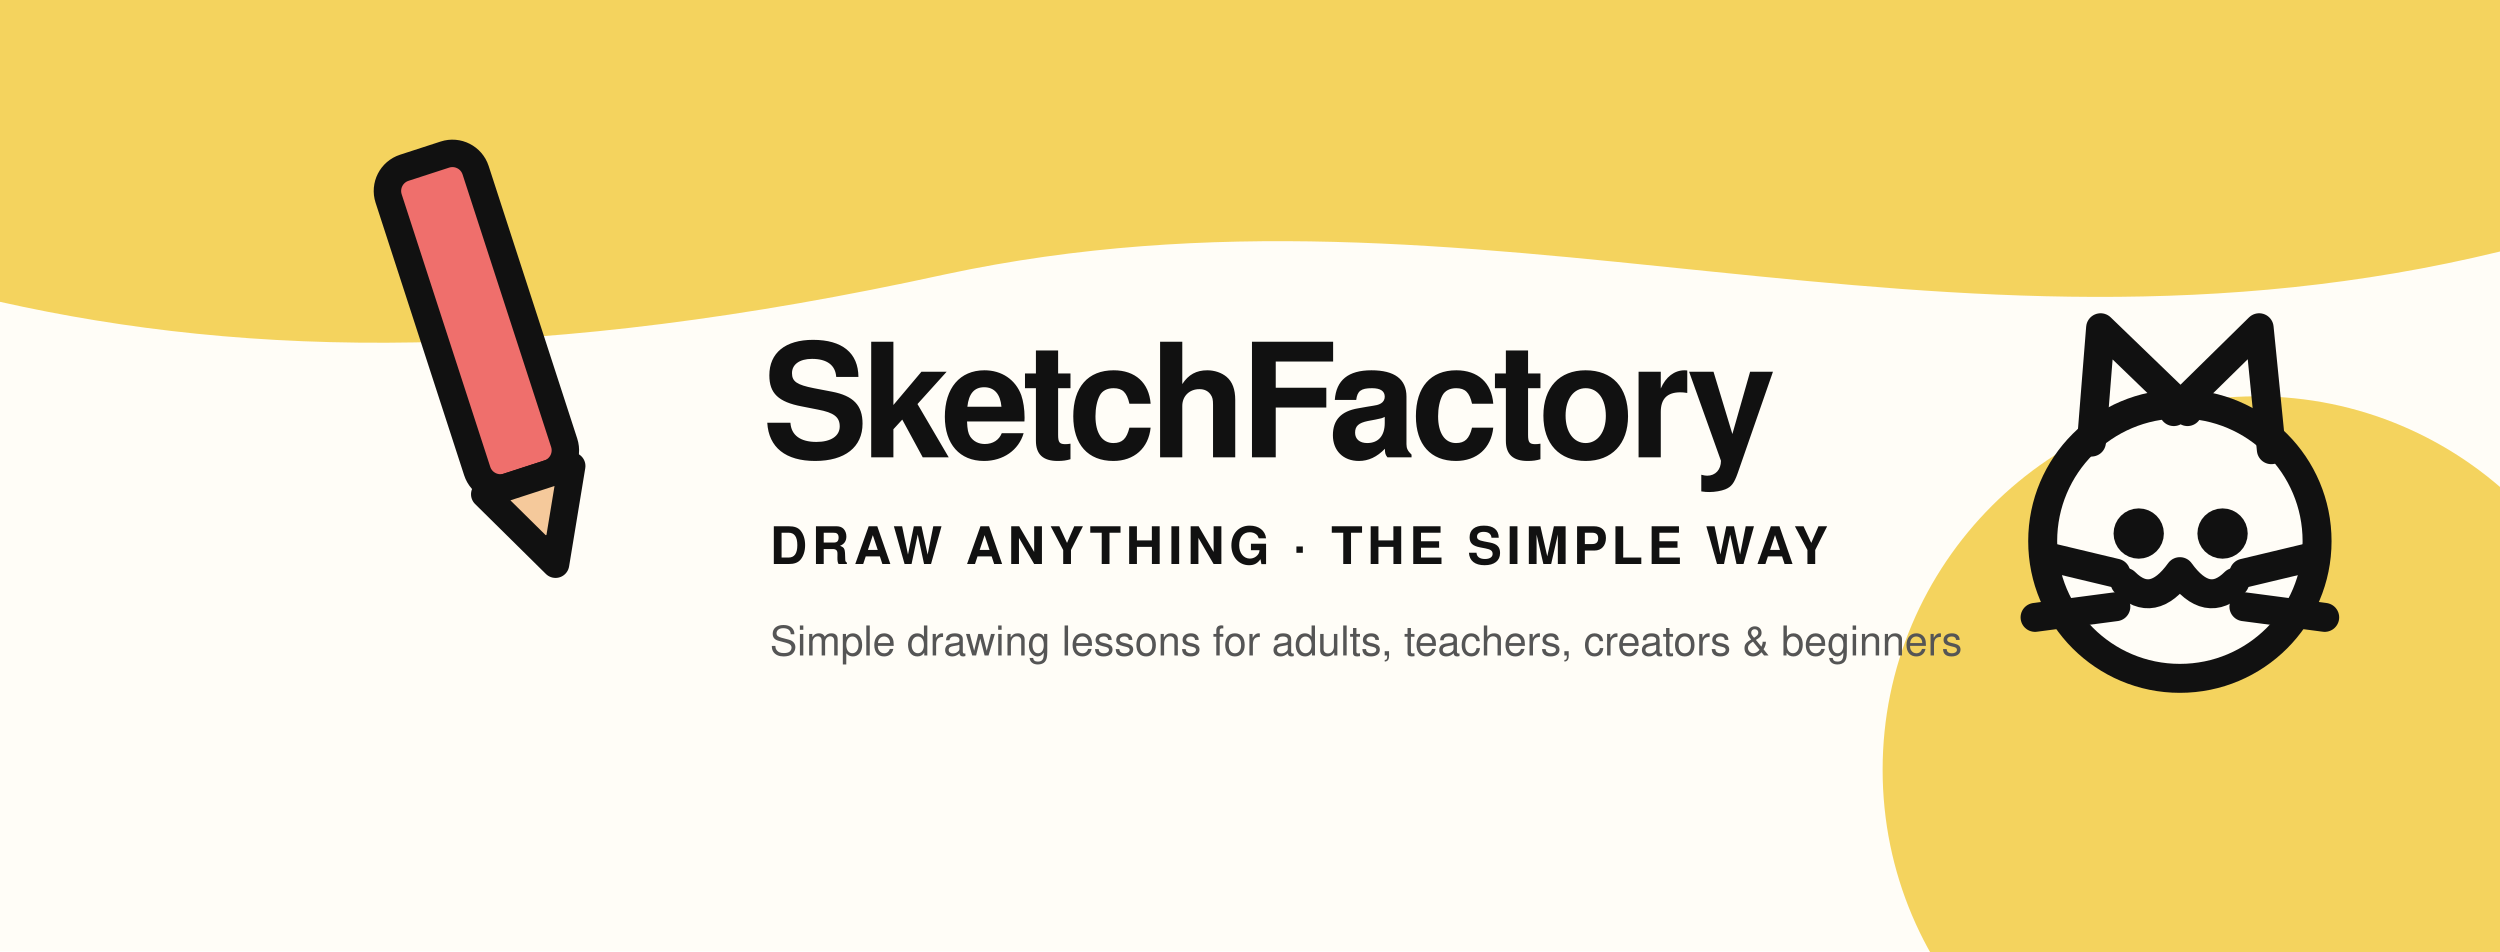
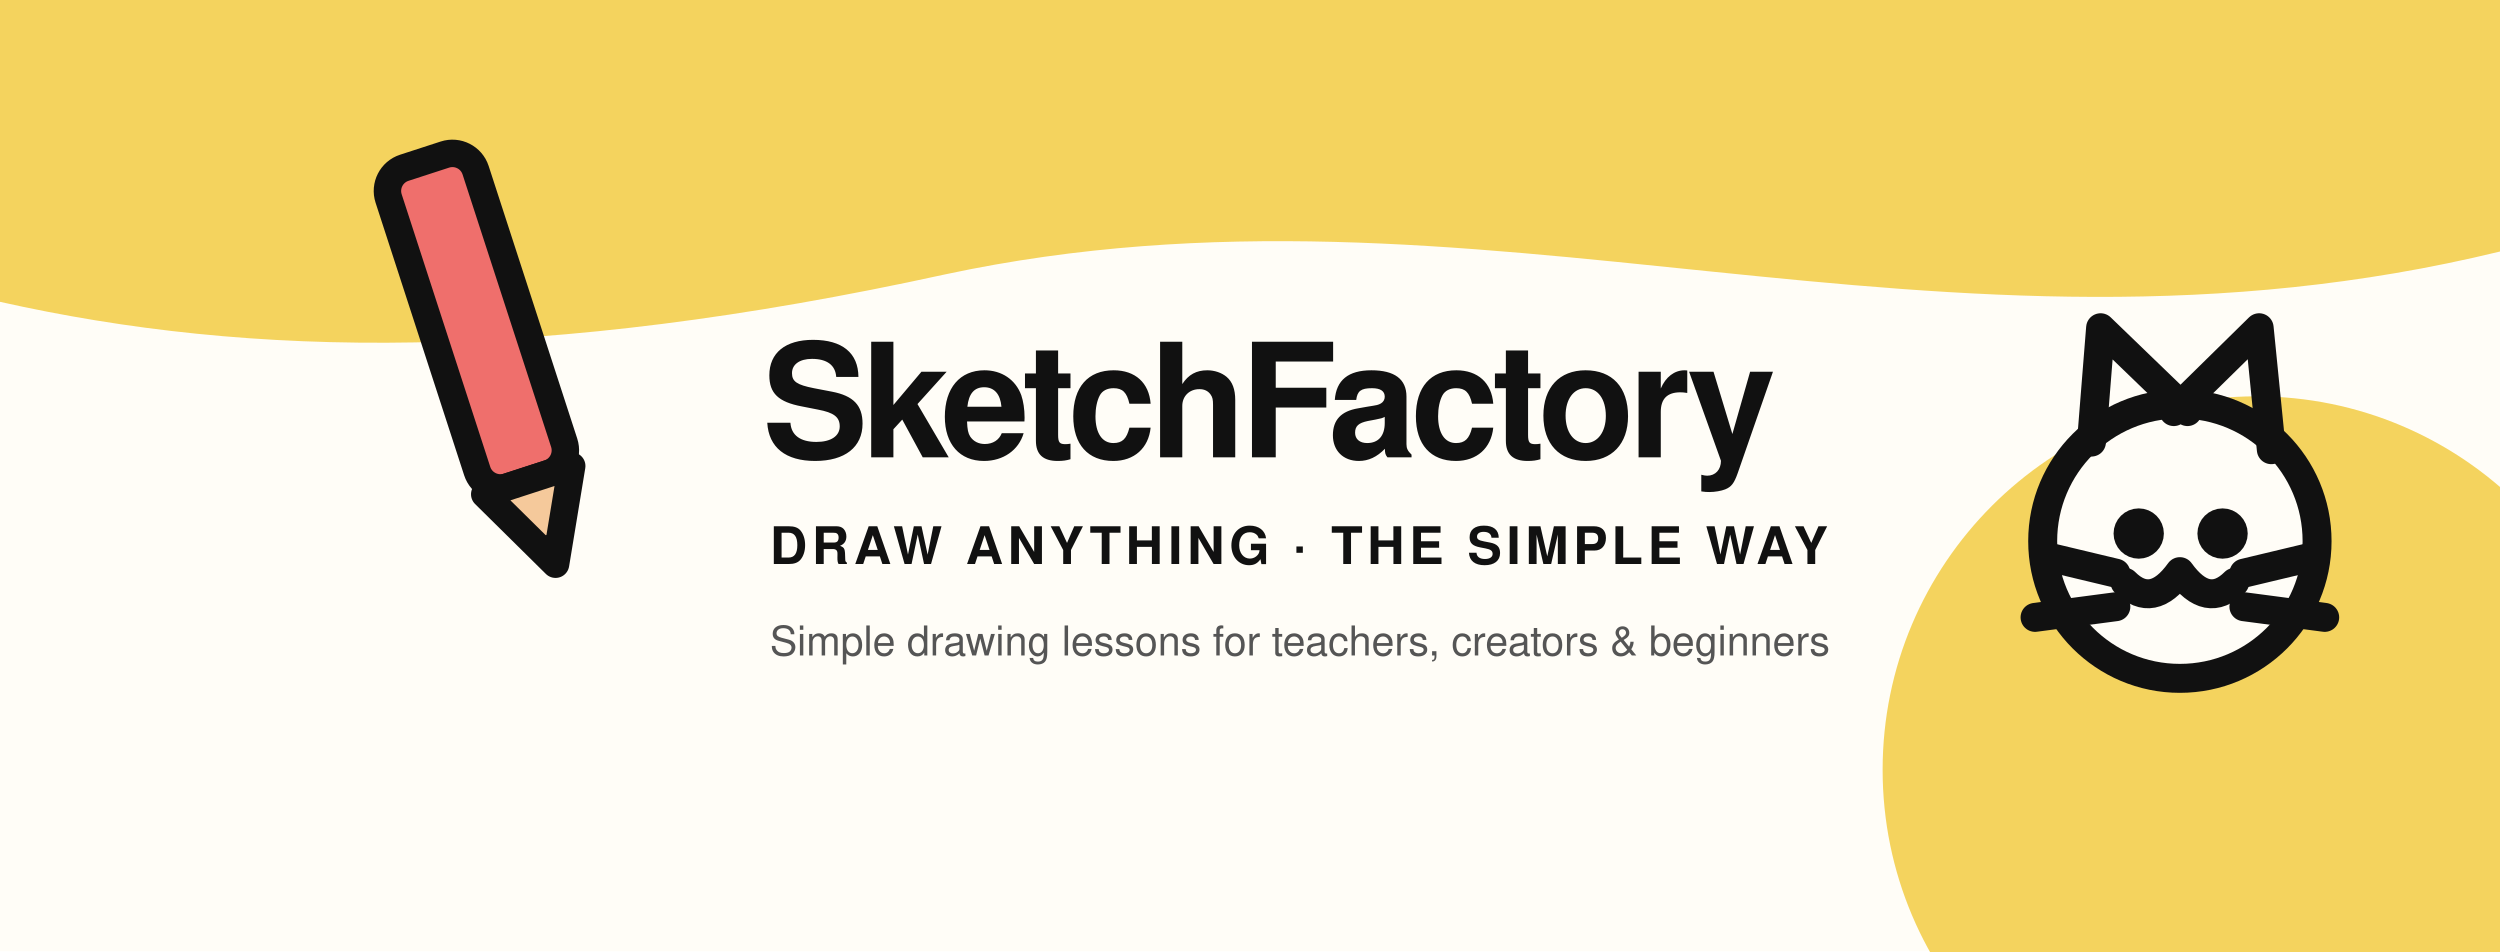
<svg xmlns="http://www.w3.org/2000/svg" width="1640" height="624" viewBox="0 0 1640 624">
  <rect width="1640" height="624" fill="#FFFDF7" />
  <path d="M0 0 H1640 V165 C1270 255 970 105 620 180 C355 238 165 235 0 198 Z" fill="#F4D35E" />
  <circle cx="1480" cy="505" r="245" fill="#F4D35E" />
  <g transform="translate(500 205)" font-family="Helvetica Neue,Helvetica,Arial,sans-serif">
    <text x="0" y="95" font-size="104" font-weight="800" letter-spacing="-4" fill="#111111">SketchFactory</text>
    <text x="5" y="165" font-size="34" font-weight="700" letter-spacing="3" fill="#111111">DRAW ANYTHING · THE SIMPLE WAY</text>
    <text x="5" y="225" font-size="27" font-weight="500" fill="#555555">
-       Simple drawing lessons for adults, teachers, creators &amp; beginners
+       Simple drawing lessons for teachers, creators &amp; beginners
    </text>
  </g>
  <g transform="translate(1330 250)" fill="none" stroke="#111111" stroke-width="19" stroke-linecap="round" stroke-linejoin="round">
    <circle cx="100" cy="105" r="90" fill="#FFFDF7" />
    <path d="M42 40 L48 -35 L105 20 M96 20 L152 -35 L160 45" />
    <circle cx="73" cy="100" r="7" fill="#111111" />
    <circle cx="128" cy="100" r="7" fill="#111111" />
    <path d="M100 125 Q82 150 64 132 M100 125 Q118 150 136 132" />
    <path d="M58 126 L12 115 M58 148 L5 155 M142 126 L188 115 M142 148 L195 155" />
  </g>
  <g transform="translate(250 115) rotate(-18)" stroke="#111111" stroke-width="18" stroke-linejoin="round">
    <rect x="0" y="0" width="60" height="220" rx="16" fill="#EF6F6C" />
    <path d="M0 220 L30 278 L60 220 Z" fill="#F5C99B" />
    <path d="M19 258 L30 278 L41 258 Z" fill="#111111" stroke="none" />
  </g>
</svg>
